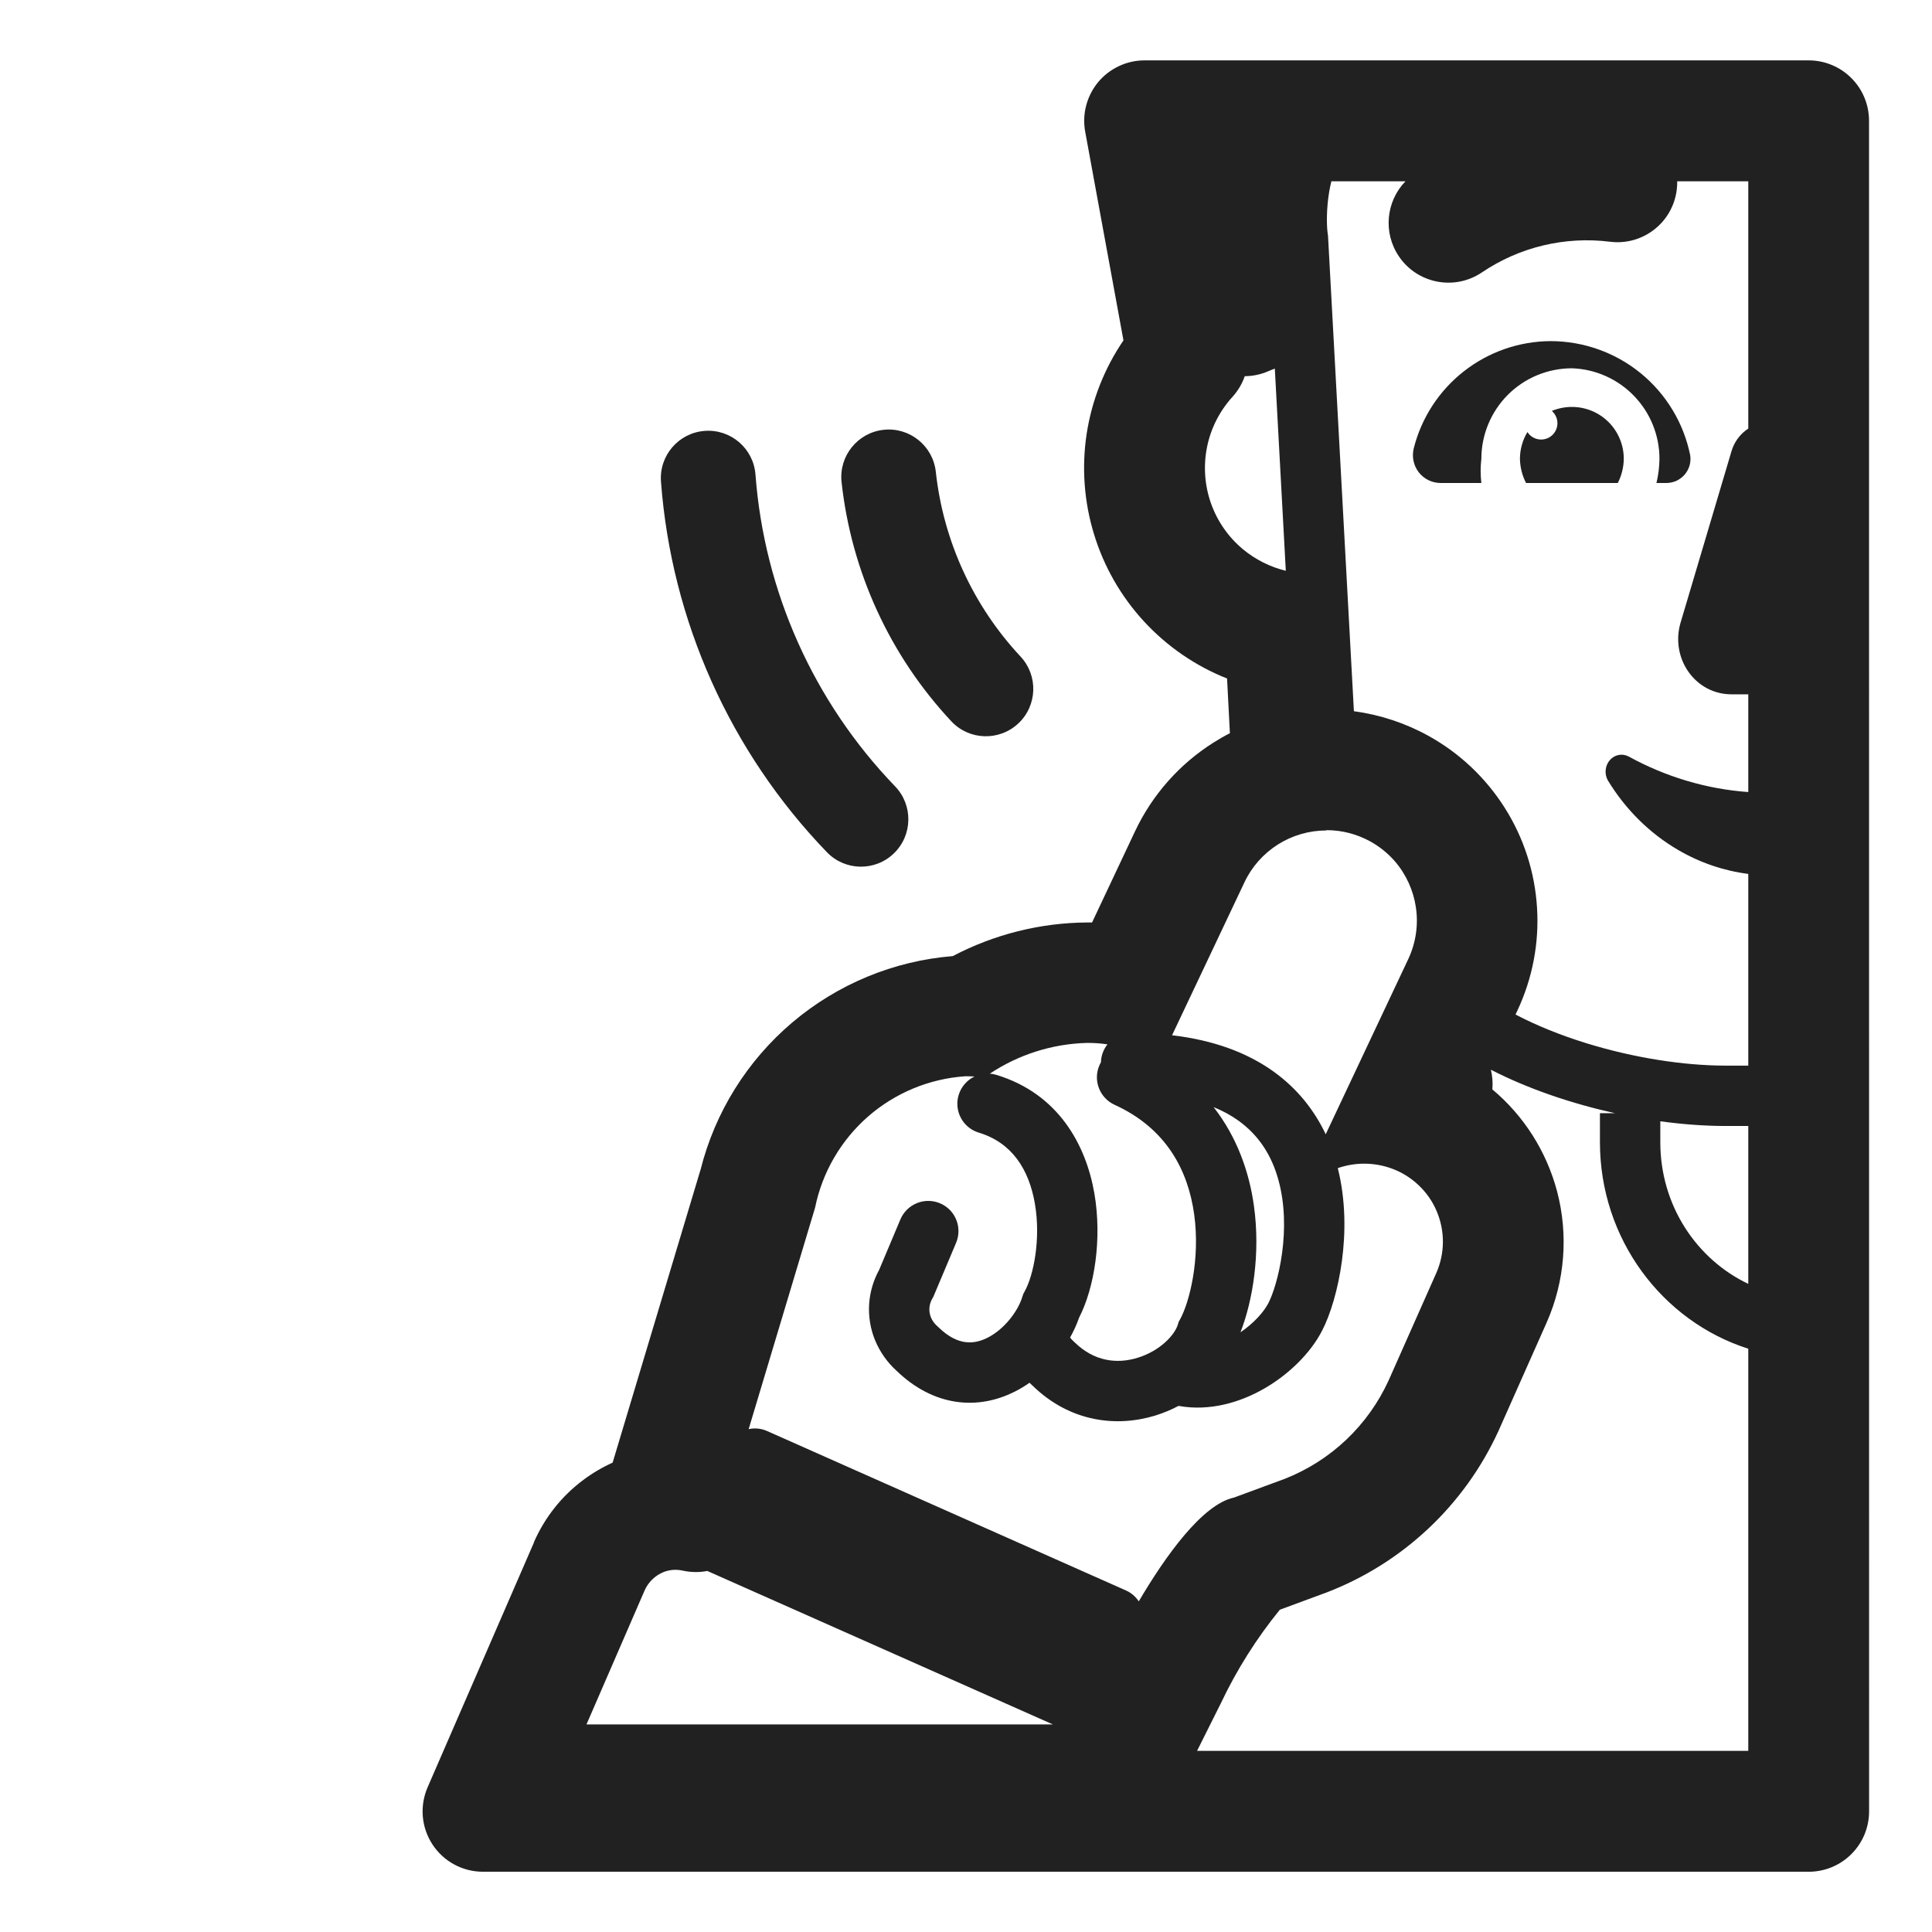
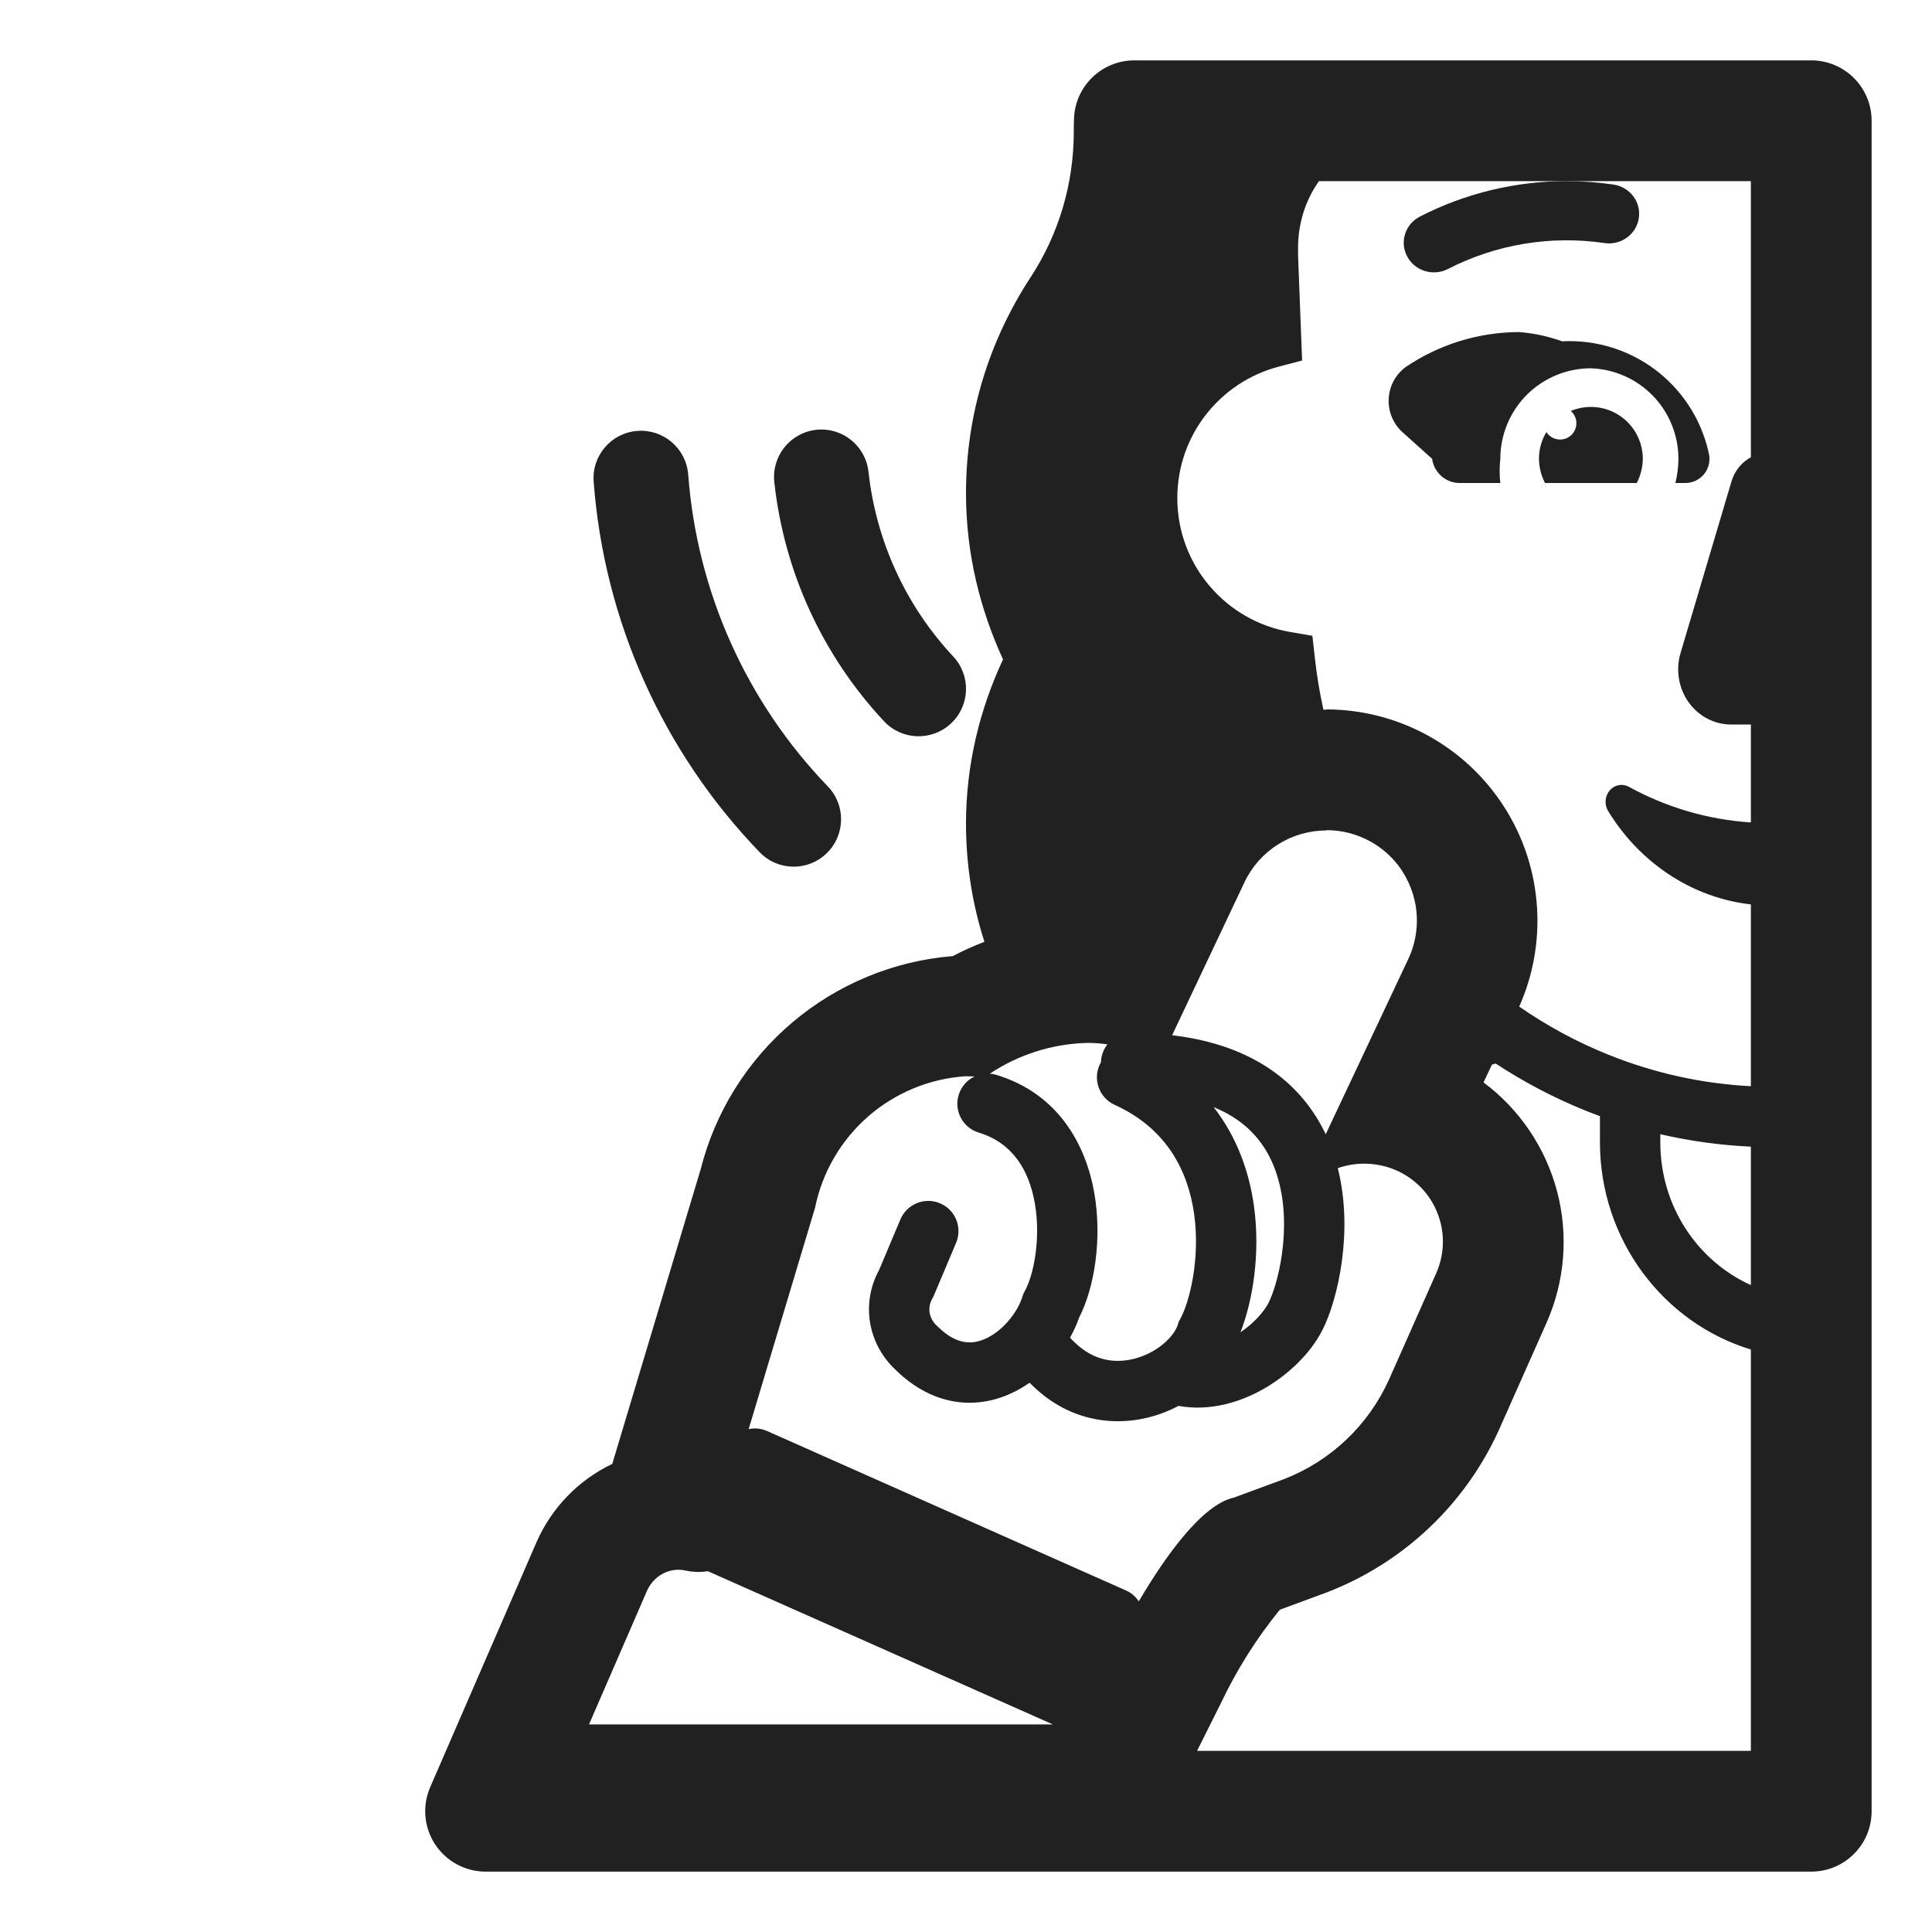
<svg xmlns="http://www.w3.org/2000/svg" viewBox="0 0 32 32" fill="none">
-   <path d="M25.685 5.65C25.163 5.652 24.656 5.828 24.245 6.151C23.834 6.473 23.542 6.923 23.415 7.43C23.399 7.498 23.398 7.569 23.413 7.637C23.427 7.706 23.458 7.77 23.501 7.825C23.544 7.88 23.6 7.924 23.663 7.955C23.726 7.985 23.795 8 23.865 8H24.536C24.52 7.867 24.52 7.733 24.536 7.6C24.536 7.202 24.694 6.821 24.975 6.539C25.256 6.258 25.638 6.1 26.036 6.1C26.425 6.113 26.794 6.277 27.064 6.557C27.335 6.837 27.486 7.211 27.486 7.6C27.484 7.735 27.468 7.869 27.436 8H27.605C27.663 7.999 27.719 7.986 27.771 7.962C27.822 7.937 27.868 7.902 27.905 7.859C27.942 7.815 27.969 7.764 27.985 7.709C28 7.654 28.004 7.596 27.995 7.54C27.887 7.007 27.598 6.528 27.177 6.183C26.756 5.839 26.229 5.651 25.685 5.65Z" fill="#212121" />
-   <path d="M26.644 6.992C26.805 7.153 26.895 7.372 26.895 7.6C26.893 7.739 26.859 7.876 26.796 8H25.276C25.212 7.876 25.178 7.739 25.175 7.6C25.175 7.442 25.219 7.289 25.299 7.156C25.347 7.231 25.43 7.28 25.526 7.28C25.675 7.28 25.796 7.159 25.796 7.01C25.796 6.929 25.76 6.856 25.703 6.806C25.808 6.763 25.92 6.74 26.035 6.74C26.264 6.74 26.482 6.83 26.644 6.992Z" fill="#212121" />
-   <path d="M30.957 2C30.957 1.735 30.852 1.48 30.664 1.293C30.477 1.105 30.222 1 29.957 1H18.957C18.811 1 18.666 1.032 18.533 1.095C18.401 1.157 18.283 1.247 18.189 1.36C18.096 1.473 18.028 1.604 17.991 1.746C17.953 1.888 17.948 2.036 17.974 2.18L18.608 5.638C18.291 6.103 18.083 6.633 17.998 7.189C17.914 7.745 17.956 8.313 18.121 8.85C18.285 9.388 18.569 9.882 18.95 10.295C19.332 10.708 19.801 11.031 20.324 11.238L20.371 12.144C20.277 12.192 20.185 12.245 20.095 12.302C19.535 12.657 19.086 13.164 18.802 13.764L18.088 15.279H18.007C17.231 15.284 16.468 15.475 15.781 15.836C14.802 15.915 13.873 16.3 13.123 16.935C12.374 17.57 11.842 18.423 11.603 19.376L11.585 19.434L10.147 24.226C9.976 24.303 9.813 24.399 9.662 24.512C9.304 24.778 9.023 25.134 8.844 25.542V25.548L7.083 29.602C7.017 29.754 6.989 29.921 7.003 30.086C7.017 30.252 7.072 30.411 7.163 30.55C7.254 30.689 7.378 30.803 7.524 30.882C7.67 30.961 7.834 31.002 8 31.002H29.958C30.223 31.002 30.478 30.897 30.665 30.709C30.853 30.522 30.958 30.267 30.958 30.002L30.957 2ZM25.131 16.742C25.382 16.209 25.495 15.621 25.458 15.034C25.422 14.445 25.238 13.876 24.922 13.378C24.607 12.881 24.172 12.47 23.656 12.186C23.273 11.975 22.856 11.838 22.425 11.78L21.996 3.904L21.99 3.862C21.972 3.73 21.968 3.459 22.016 3.173C22.027 3.11 22.039 3.054 22.052 3.003H23.279C22.959 3.332 22.903 3.851 23.17 4.246C23.476 4.699 24.092 4.818 24.545 4.512C25.167 4.091 25.921 3.911 26.667 4.004C27.209 4.072 27.704 3.688 27.772 3.145C27.778 3.097 27.781 3.05 27.78 3.003H28.957V7.099C28.942 7.109 28.927 7.119 28.913 7.13C28.803 7.215 28.721 7.334 28.68 7.47L27.833 10.322C27.794 10.459 27.785 10.603 27.809 10.743C27.832 10.883 27.887 11.016 27.968 11.13C28.05 11.245 28.155 11.338 28.277 11.402C28.399 11.466 28.534 11.499 28.671 11.5H28.957V13.119C28.266 13.069 27.59 12.868 26.972 12.528C26.921 12.502 26.863 12.494 26.808 12.505C26.752 12.516 26.702 12.546 26.663 12.591C26.625 12.635 26.601 12.691 26.595 12.751C26.589 12.811 26.601 12.872 26.63 12.924C26.923 13.407 27.325 13.805 27.799 14.08C28.159 14.29 28.552 14.423 28.957 14.475V17.65H28.571C27.891 17.649 27.061 17.523 26.266 17.276C25.84 17.144 25.446 16.984 25.102 16.804L25.131 16.742ZM21.958 18.787C21.774 18.399 21.496 18.036 21.091 17.746C20.656 17.435 20.101 17.228 19.413 17.147L20.611 14.616C20.732 14.358 20.924 14.141 21.165 13.988C21.405 13.836 21.684 13.755 21.969 13.755L21.972 13.75C22.225 13.75 22.473 13.814 22.695 13.936C22.849 14.021 22.987 14.132 23.102 14.264C23.478 14.699 23.585 15.332 23.325 15.886L21.958 18.787ZM22.158 19.348C22.446 19.248 22.761 19.249 23.05 19.354C23.216 19.414 23.367 19.508 23.495 19.629C23.624 19.75 23.726 19.896 23.795 20.059C23.864 20.221 23.9 20.395 23.899 20.572C23.898 20.748 23.861 20.922 23.79 21.084L23 22.864C22.659 23.61 22.043 24.194 21.28 24.494L20.44 24.804C19.91 24.917 19.296 25.786 18.862 26.523L18.86 26.521C18.809 26.445 18.737 26.381 18.647 26.342L12.707 23.703C12.607 23.658 12.5 23.649 12.4 23.671L13.5 20.004C13.619 19.418 13.927 18.888 14.377 18.494C14.827 18.101 15.394 17.866 15.991 17.826C16.041 17.826 16.091 17.828 16.141 17.83C16.019 17.889 15.921 17.997 15.878 18.137C15.798 18.401 15.948 18.68 16.212 18.76C16.762 18.926 17.043 19.369 17.141 19.936C17.242 20.524 17.119 21.123 16.973 21.387L16.949 21.432L16.933 21.48C16.858 21.725 16.628 22.023 16.351 22.16C16.222 22.224 16.098 22.246 15.98 22.228C15.864 22.211 15.713 22.15 15.537 21.977L15.529 21.97L15.521 21.962C15.475 21.922 15.442 21.873 15.42 21.822C15.399 21.771 15.39 21.716 15.394 21.663C15.398 21.609 15.414 21.556 15.443 21.507L15.459 21.479L15.836 20.585C15.943 20.33 15.824 20.037 15.569 19.93C15.315 19.823 15.022 19.942 14.914 20.196L14.561 21.034C14.466 21.207 14.41 21.397 14.396 21.594C14.382 21.802 14.416 22.011 14.496 22.204C14.575 22.393 14.694 22.562 14.845 22.7C15.146 22.991 15.481 23.165 15.833 23.217C16.186 23.27 16.516 23.194 16.795 23.056C16.885 23.012 16.971 22.96 17.052 22.903C17.069 22.92 17.087 22.936 17.105 22.953C17.732 23.562 18.505 23.64 19.138 23.445C19.269 23.404 19.398 23.351 19.52 23.286C20.04 23.38 20.544 23.226 20.938 23C21.348 22.764 21.706 22.413 21.897 22.042C22.035 21.777 22.164 21.354 22.227 20.881C22.288 20.424 22.292 19.882 22.158 19.348ZM16.395 17.783C16.872 17.466 17.43 17.289 18.004 17.274C18.118 17.273 18.231 17.281 18.343 17.298C18.278 17.38 18.238 17.483 18.235 17.594C18.227 17.608 18.22 17.622 18.213 17.637C18.099 17.888 18.21 18.184 18.461 18.299C19.323 18.691 19.678 19.39 19.779 20.111C19.883 20.861 19.699 21.572 19.548 21.848L19.523 21.893L19.508 21.942C19.455 22.112 19.216 22.374 18.843 22.489C18.505 22.593 18.126 22.554 17.797 22.231L17.789 22.224L17.781 22.216C17.759 22.197 17.741 22.176 17.724 22.154C17.785 22.045 17.835 21.934 17.873 21.825C18.129 21.327 18.256 20.518 18.126 19.765C17.988 18.967 17.533 18.115 16.502 17.803C16.466 17.792 16.43 17.785 16.395 17.783ZM20.219 28.216C20.482 27.66 20.81 27.139 21.198 26.662L21.973 26.376C23.235 25.891 24.256 24.931 24.819 23.702L25.619 21.902C25.92 21.219 25.98 20.454 25.79 19.732C25.615 19.071 25.24 18.481 24.718 18.044C24.728 17.935 24.719 17.825 24.694 17.718C25.319 18.039 26.037 18.28 26.75 18.438H26.5V18.919C26.5 20.517 27.527 21.883 28.957 22.339V29H19.827L20.219 28.216ZM17.439 28.562H9.714L10.675 26.347C10.736 26.206 10.851 26.094 10.994 26.037C11.095 25.998 11.206 25.991 11.311 26.015C11.445 26.044 11.582 26.046 11.715 26.02L17.439 28.562ZM27.5 18.919V18.572C27.872 18.623 28.234 18.649 28.57 18.65H28.957V21.265C28.101 20.858 27.5 19.967 27.5 18.919ZM21.115 6.105L21.297 9.454C21.038 9.391 20.796 9.27 20.589 9.099C20.346 8.897 20.162 8.633 20.057 8.335C19.952 8.037 19.93 7.716 19.992 7.406C20.054 7.096 20.2 6.809 20.412 6.575C20.503 6.475 20.573 6.358 20.617 6.231C20.752 6.23 20.885 6.202 21.008 6.148C21.043 6.133 21.079 6.118 21.115 6.105ZM20.769 19.973C20.692 19.416 20.491 18.837 20.101 18.337C20.26 18.402 20.395 18.477 20.509 18.559C20.863 18.812 21.068 19.156 21.174 19.542C21.283 19.934 21.288 20.363 21.236 20.749C21.184 21.14 21.08 21.445 21.009 21.583C20.932 21.731 20.767 21.917 20.546 22.067C20.748 21.55 20.88 20.765 20.769 19.973Z" fill="#212121" />
-   <path d="M15.5 7.815C15.453 7.384 15.066 7.072 14.635 7.119C14.204 7.166 13.892 7.554 13.939 7.985C14.101 9.467 14.738 10.857 15.756 11.946C16.052 12.263 16.549 12.279 16.866 11.983C17.182 11.687 17.199 11.191 16.903 10.874C16.117 10.033 15.625 8.959 15.5 7.815Z" fill="#212121" />
-   <path d="M12.513 7.861C12.481 7.429 12.104 7.104 11.671 7.137C11.239 7.17 10.915 7.546 10.948 7.979C11.121 10.281 12.093 12.452 13.695 14.114C13.996 14.427 14.493 14.436 14.805 14.135C15.117 13.834 15.126 13.337 14.826 13.025C13.477 11.626 12.659 9.799 12.513 7.861Z" fill="#212121" />
+   <path d="M25.949 3C26.207 3 26.466 3.019 26.724 3.057C26.997 3.097 27.185 3.346 27.144 3.614C27.103 3.882 26.849 4.066 26.576 4.026C25.687 3.895 24.779 4.046 23.983 4.455C23.738 4.581 23.436 4.489 23.308 4.249C23.179 4.01 23.273 3.713 23.518 3.587C24.271 3.2 25.106 3 25.949 3Z" fill="#212121" />
+   <path d="M25.876 5.654C25.646 5.571 25.406 5.519 25.161 5.5C24.49 5.502 23.836 5.704 23.281 6.08C23.198 6.142 23.13 6.221 23.081 6.313C23.033 6.404 23.006 6.505 23.001 6.608C22.996 6.711 23.014 6.814 23.054 6.91C23.094 7.005 23.154 7.091 23.231 7.16L23.721 7.6C23.722 7.613 23.724 7.625 23.727 7.637C23.742 7.706 23.772 7.77 23.816 7.825C23.859 7.88 23.914 7.924 23.978 7.955C24.041 7.985 24.11 8.001 24.18 8H24.85C24.835 7.867 24.835 7.733 24.85 7.6C24.85 7.202 25.008 6.821 25.289 6.539C25.571 6.258 25.952 6.1 26.35 6.1C26.739 6.113 27.108 6.277 27.379 6.557C27.649 6.837 27.8 7.211 27.8 7.6C27.799 7.735 27.782 7.869 27.75 8L27.92 8C27.977 7.999 28.034 7.986 28.085 7.962C28.137 7.937 28.183 7.902 28.22 7.859C28.257 7.815 28.284 7.764 28.299 7.709C28.315 7.654 28.319 7.597 28.31 7.54C28.202 7.007 27.913 6.528 27.492 6.183C27.071 5.839 26.544 5.651 26 5.65C25.958 5.65 25.917 5.651 25.876 5.654Z" fill="#212121" />
+   <path d="M26.958 6.992C27.119 7.153 27.21 7.372 27.21 7.6C27.208 7.739 27.174 7.876 27.11 8H25.59C25.526 7.876 25.492 7.739 25.49 7.6C25.49 7.442 25.533 7.289 25.613 7.156C25.661 7.231 25.745 7.28 25.84 7.28C25.989 7.28 26.11 7.159 26.11 7.01C26.11 6.929 26.074 6.856 26.018 6.807C26.122 6.763 26.235 6.74 26.35 6.74C26.578 6.74 26.797 6.831 26.958 6.992Z" fill="#212121" />
+   <path d="M18.788 1C18.248 1 17.805 1.429 17.789 1.969C17.787 2.036 17.785 2.103 17.785 2.17V2.187C17.785 3.039 17.538 3.876 17.073 4.588L17.064 4.601C16.397 5.627 16 6.839 16 8.168C16 9.171 16.233 10.092 16.613 10.922C16.232 11.738 16 12.659 16 13.643C16 14.326 16.107 14.983 16.305 15.599C16.127 15.668 15.951 15.746 15.781 15.836C14.802 15.915 13.873 16.3 13.123 16.935C12.374 17.57 11.842 18.423 11.603 19.376L11.585 19.434L10.141 24.247C9.582 24.513 9.137 24.973 8.887 25.541L8.885 25.546L7.125 29.602C6.991 29.911 7.022 30.267 7.207 30.549C7.392 30.83 7.706 31 8.043 31H12.608L12.617 31H30C30.552 31 31 30.552 31 30L31 16.84L31 16.833V2C31 1.448 30.552 1 30 1H18.788ZM25.458 15.034C25.422 14.445 25.238 13.876 24.922 13.378C24.607 12.881 24.172 12.47 23.656 12.186C23.14 11.901 22.561 11.751 21.972 11.75L21.969 11.755C21.953 11.755 21.936 11.755 21.92 11.755C21.858 11.475 21.811 11.191 21.779 10.904L21.737 10.531L21.367 10.467C20.307 10.286 19.5 9.362 19.5 8.25C19.5 7.205 20.212 6.326 21.179 6.073L21.567 5.971L21.5 4.233V4.101C21.5 3.751 21.594 3.41 21.77 3.117C21.794 3.077 21.819 3.038 21.846 3H25.949H29V7.574C28.97 7.59 28.941 7.609 28.913 7.63C28.803 7.715 28.721 7.834 28.68 7.97L27.833 10.823C27.794 10.959 27.785 11.103 27.809 11.243C27.832 11.384 27.887 11.516 27.968 11.631C28.05 11.745 28.155 11.838 28.277 11.902C28.399 11.966 28.534 12 28.671 12H29V13.622C28.294 13.577 27.603 13.375 26.972 13.028C26.921 13.002 26.863 12.994 26.808 13.005C26.752 13.016 26.702 13.046 26.663 13.091C26.625 13.135 26.601 13.191 26.595 13.251C26.589 13.311 26.601 13.372 26.63 13.424C26.923 13.907 27.325 14.305 27.799 14.58C28.172 14.797 28.58 14.932 29 14.98V16.84L29 16.847V17.991C28.19 17.949 27.39 17.773 26.63 17.465C26.114 17.257 25.622 16.991 25.163 16.672C25.392 16.158 25.493 15.596 25.458 15.034ZM23.325 15.886L21.958 18.787C21.774 18.399 21.496 18.036 21.091 17.746C20.656 17.435 20.102 17.228 19.414 17.147L19.532 16.897L20.611 14.616C20.732 14.358 20.924 14.141 21.165 13.988C21.405 13.836 21.684 13.755 21.969 13.755L21.972 13.75C22.225 13.75 22.473 13.814 22.695 13.936C22.846 14.019 22.982 14.128 23.096 14.257C23.477 14.692 23.587 15.329 23.325 15.886ZM22.158 19.348C22.446 19.248 22.761 19.249 23.05 19.354C23.216 19.414 23.367 19.508 23.495 19.629C23.624 19.75 23.726 19.896 23.795 20.059C23.864 20.221 23.9 20.395 23.899 20.572C23.898 20.748 23.861 20.922 23.79 21.084L23 22.864C22.659 23.61 22.043 24.194 21.28 24.494L20.44 24.804C19.91 24.917 19.296 25.786 18.862 26.523C18.845 26.498 18.826 26.474 18.805 26.452C18.801 26.448 18.796 26.443 18.792 26.439C18.751 26.399 18.703 26.366 18.647 26.342L12.707 23.703C12.607 23.658 12.5 23.649 12.4 23.671L13.5 20.004C13.619 19.418 13.927 18.888 14.377 18.494C14.827 18.101 15.394 17.866 15.991 17.826C16.041 17.826 16.091 17.828 16.141 17.83C16.019 17.889 15.921 17.997 15.878 18.137C15.798 18.401 15.948 18.68 16.212 18.76C16.762 18.926 17.043 19.369 17.141 19.936C17.242 20.524 17.119 21.123 16.973 21.387L16.949 21.432L16.933 21.48C16.858 21.725 16.628 22.023 16.351 22.16C16.222 22.224 16.098 22.246 15.98 22.228C15.864 22.211 15.713 22.15 15.537 21.977L15.529 21.97L15.521 21.962C15.475 21.922 15.442 21.873 15.42 21.822C15.399 21.771 15.39 21.716 15.394 21.663C15.398 21.609 15.414 21.556 15.443 21.507L15.459 21.479L15.836 20.585C15.943 20.33 15.824 20.037 15.569 19.93C15.315 19.823 15.022 19.942 14.914 20.196L14.561 21.034C14.466 21.207 14.41 21.397 14.396 21.594C14.382 21.802 14.416 22.011 14.496 22.204C14.575 22.393 14.694 22.562 14.845 22.7C15.146 22.991 15.481 23.165 15.833 23.217C16.186 23.27 16.516 23.194 16.795 23.056C16.885 23.012 16.971 22.96 17.052 22.903C17.069 22.92 17.087 22.936 17.105 22.953C17.732 23.562 18.505 23.64 19.138 23.445C19.269 23.404 19.398 23.351 19.52 23.286C20.04 23.38 20.544 23.226 20.938 23C21.348 22.764 21.706 22.413 21.897 22.042C22.035 21.777 22.164 21.354 22.227 20.881C22.288 20.424 22.292 19.882 22.158 19.348ZM16.395 17.783C16.872 17.466 17.43 17.289 18.004 17.274C18.118 17.273 18.231 17.281 18.343 17.298C18.278 17.38 18.238 17.483 18.235 17.594C18.227 17.608 18.22 17.622 18.213 17.637C18.099 17.888 18.21 18.184 18.461 18.299C19.323 18.691 19.678 19.39 19.779 20.111C19.883 20.861 19.699 21.572 19.548 21.848L19.523 21.893L19.508 21.942C19.455 22.112 19.216 22.374 18.843 22.489C18.505 22.593 18.126 22.554 17.797 22.231L17.789 22.224L17.781 22.216C17.759 22.197 17.741 22.176 17.724 22.154C17.785 22.045 17.835 21.934 17.873 21.825C18.129 21.327 18.256 20.518 18.126 19.765C17.988 18.967 17.533 18.115 16.502 17.803C16.466 17.792 16.43 17.785 16.395 17.783ZM20.219 28.216C20.482 27.66 20.81 27.139 21.198 26.662L21.973 26.376C23.235 25.891 24.256 24.931 24.819 23.702L25.619 21.902C25.92 21.219 25.98 20.454 25.79 19.732C25.599 19.01 25.17 18.374 24.572 17.928L24.711 17.634L24.772 17.615C25.24 17.922 25.736 18.183 26.255 18.393C26.336 18.425 26.418 18.457 26.5 18.487V18.919C26.5 20.532 27.548 21.911 29 22.352L29 29H19.827L20.219 28.216ZM27.5 18.919V18.786C27.993 18.9 28.495 18.969 29 18.992V21.285C28.121 20.888 27.5 19.985 27.5 18.919ZM11.724 26.024L17.439 28.562H9.756L10.717 26.347L10.718 26.345C10.783 26.2 10.899 26.092 11.036 26.038C11.139 25.998 11.249 25.99 11.354 26.013C11.479 26.04 11.604 26.043 11.724 26.024ZM20.769 19.973C20.692 19.416 20.491 18.837 20.101 18.337C20.26 18.402 20.395 18.477 20.509 18.559C20.863 18.812 21.068 19.156 21.174 19.542C21.283 19.934 21.288 20.363 21.236 20.749C21.184 21.14 21.08 21.445 21.009 21.583C20.932 21.731 20.767 21.917 20.546 22.067C20.748 21.55 20.88 20.765 20.769 19.973Z" fill="#212121" />
+   <path d="M14.385 7.815C14.338 7.384 13.951 7.072 13.52 7.119C13.089 7.166 12.778 7.554 12.825 7.985C12.986 9.467 13.624 10.857 14.642 11.946C14.938 12.263 15.434 12.279 15.751 11.983C16.068 11.687 16.085 11.191 15.789 10.874C15.002 10.033 14.51 8.959 14.385 7.815Z" fill="#212121" />
+   <path d="M11.399 7.861C11.366 7.429 10.989 7.104 10.557 7.137C10.124 7.17 9.8 7.546 9.833 7.979C10.006 10.281 10.978 12.452 12.581 14.114C12.881 14.427 13.378 14.436 13.69 14.135C14.003 13.834 14.012 13.337 13.711 13.025C12.362 11.626 11.544 9.799 11.399 7.861Z" fill="#212121" />
</svg>
